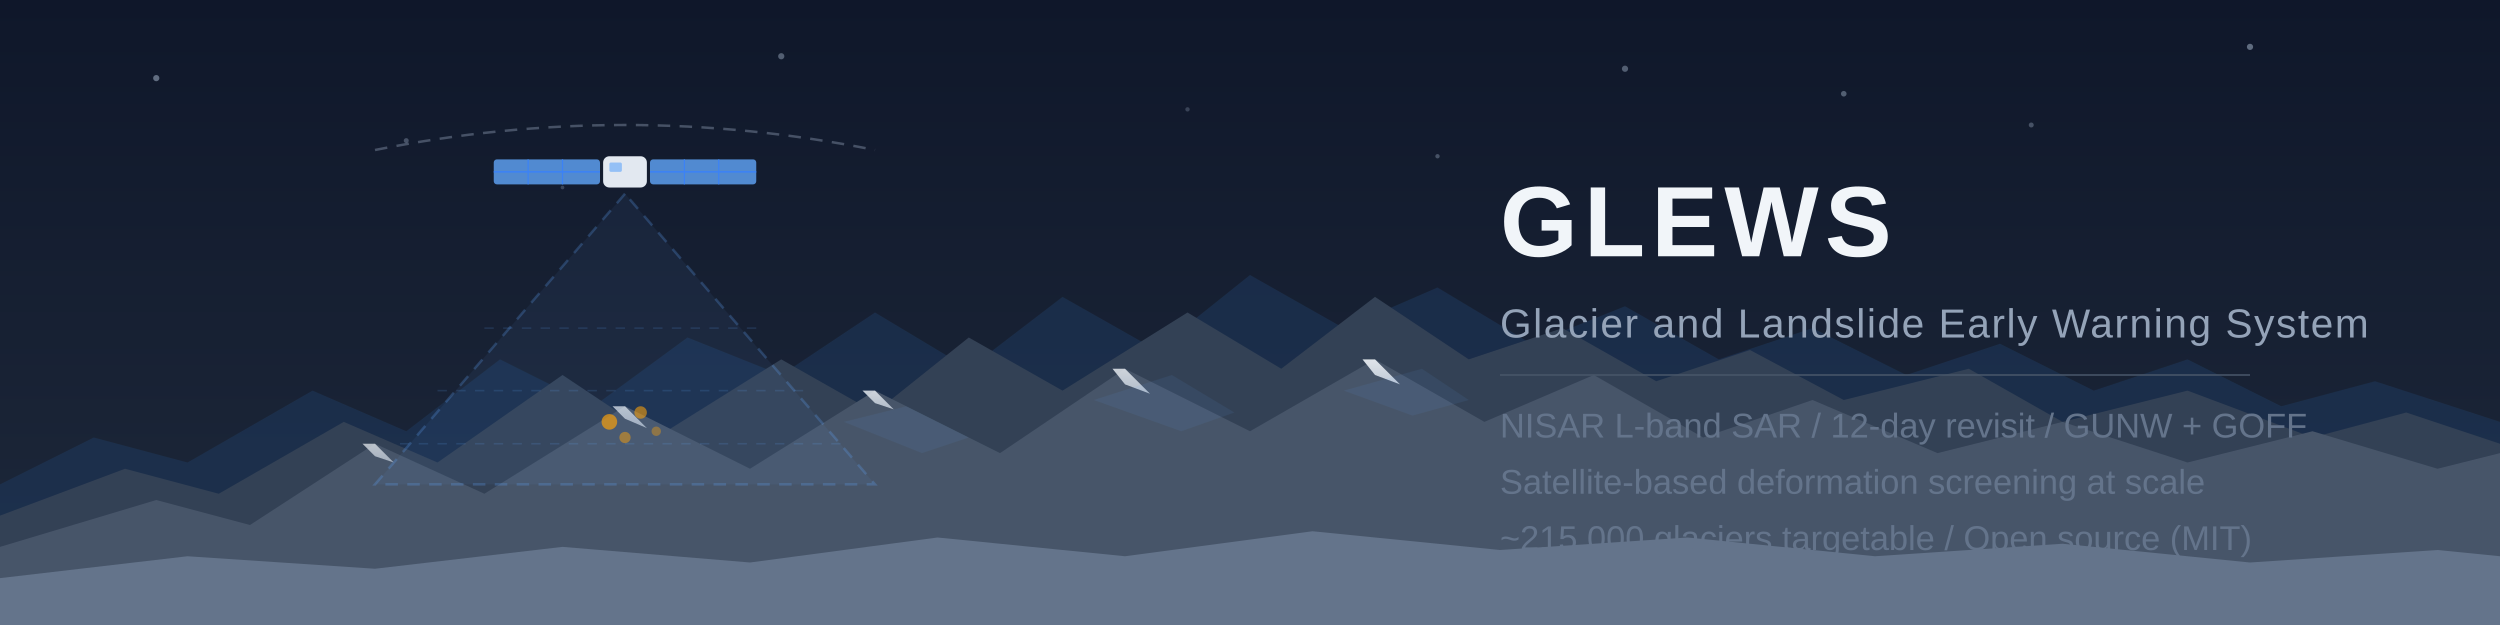
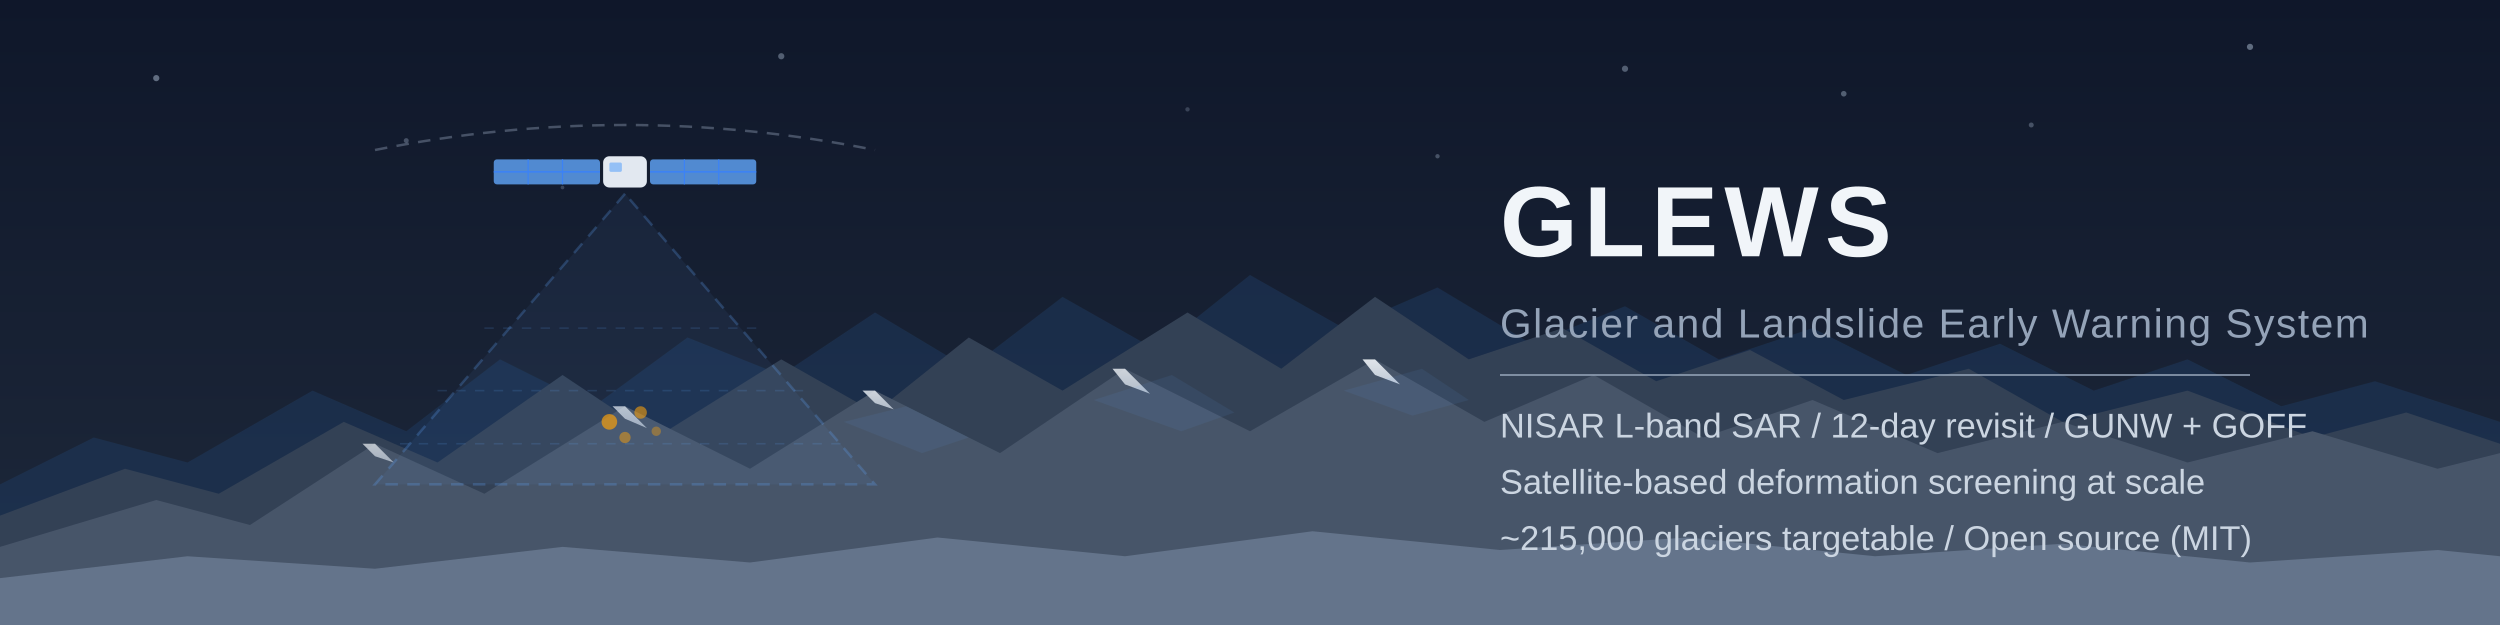
<svg xmlns="http://www.w3.org/2000/svg" viewBox="0 0 800 200" width="800" height="200">
  <defs>
    <linearGradient id="sky" x1="0" y1="0" x2="0" y2="1">
      <stop offset="0%" stop-color="#0f172a" />
      <stop offset="100%" stop-color="#1e293b" />
    </linearGradient>
    <linearGradient id="snow" x1="0" y1="0" x2="0" y2="1">
      <stop offset="0%" stop-color="#f1f5f9" />
      <stop offset="100%" stop-color="#cbd5e1" />
    </linearGradient>
  </defs>
  <rect width="800" height="200" fill="url(#sky)" />
  <circle cx="50" cy="25" r="1" fill="#94a3b8" opacity="0.6" />
  <circle cx="130" cy="45" r="0.8" fill="#94a3b8" opacity="0.4" />
  <circle cx="250" cy="18" r="1" fill="#94a3b8" opacity="0.5" />
  <circle cx="380" cy="35" r="0.7" fill="#94a3b8" opacity="0.3" />
  <circle cx="520" cy="22" r="1" fill="#94a3b8" opacity="0.5" />
  <circle cx="650" cy="40" r="0.8" fill="#94a3b8" opacity="0.4" />
  <circle cx="720" cy="15" r="1" fill="#94a3b8" opacity="0.6" />
  <circle cx="180" cy="60" r="0.6" fill="#94a3b8" opacity="0.3" />
  <circle cx="460" cy="50" r="0.7" fill="#94a3b8" opacity="0.4" />
  <circle cx="590" cy="30" r="0.9" fill="#94a3b8" opacity="0.5" />
  <path d="M0,200 L0,155 L30,140 L60,148 L100,125 L130,138 L160,115 L190,130 L220,108 L250,120 L280,100 L310,118 L340,95 L370,112 L400,88 L430,105 L460,92 L490,110 L520,98 L550,115 L580,105 L610,120 L640,110 L670,125 L700,115 L730,130 L760,122 L800,135 L800,200 Z" fill="#1e3a5f" opacity="0.5" />
  <path d="M0,200 L0,165 L40,150 L70,158 L110,135 L140,148 L180,120 L210,140 L250,115 L280,132 L310,108 L340,125 L380,100 L410,118 L440,95 L470,115 L500,105 L530,122 L560,112 L590,128 L630,118 L660,135 L700,125 L740,140 L770,132 L800,142 L800,200 Z" fill="#334155" />
  <path d="M0,200 L0,175 L50,160 L80,168 L120,142 L155,158 L200,130 L240,150 L280,125 L320,145 L360,118 L400,138 L440,115 L475,135 L510,120 L545,140 L580,128 L620,145 L660,135 L700,148 L740,138 L780,150 L800,145 L800,200 Z" fill="#475569" />
  <path d="M276,125 L280,125 L286,131 L280,129 Z" fill="url(#snow)" opacity="0.8" />
  <path d="M356,118 L360,118 L368,126 L360,123 Z" fill="url(#snow)" opacity="0.8" />
  <path d="M436,115 L440,115 L448,123 L440,120 Z" fill="url(#snow)" opacity="0.9" />
  <path d="M196,130 L200,130 L207,137 L200,134 Z" fill="url(#snow)" opacity="0.7" />
  <path d="M116,142 L120,142 L126,148 L120,146 Z" fill="url(#snow)" opacity="0.7" />
  <path d="M270,135 L290,130 L310,140 L295,145 Z" fill="#60a5fa" opacity="0.08" />
  <path d="M350,128 L375,120 L395,132 L378,138 Z" fill="#60a5fa" opacity="0.08" />
  <path d="M430,125 L455,118 L470,128 L452,133 Z" fill="#60a5fa" opacity="0.08" />
  <path d="M0,200 L0,185 L60,178 L120,182 L180,175 L240,180 L300,172 L360,178 L420,170 L480,176 L540,172 L600,178 L660,174 L720,180 L780,176 L800,178 L800,200 Z" fill="#64748b" />
  <g transform="translate(200,55)">
    <rect x="-42" y="-4" width="34" height="8" rx="1" fill="#60a5fa" opacity="0.8" />
    <line x1="-42" y1="0" x2="-8" y2="0" stroke="#3b82f6" stroke-width="0.5" />
    <line x1="-31" y1="-4" x2="-31" y2="4" stroke="#3b82f6" stroke-width="0.4" />
    <line x1="-20" y1="-4" x2="-20" y2="4" stroke="#3b82f6" stroke-width="0.4" />
    <rect x="-7" y="-5" width="14" height="10" rx="2" fill="#e2e8f0" />
    <rect x="-5" y="-3" width="4" height="3" rx="0.5" fill="#60a5fa" opacity="0.6" />
    <rect x="8" y="-4" width="34" height="8" rx="1" fill="#60a5fa" opacity="0.8" />
    <line x1="8" y1="0" x2="42" y2="0" stroke="#3b82f6" stroke-width="0.5" />
    <line x1="19" y1="-4" x2="19" y2="4" stroke="#3b82f6" stroke-width="0.4" />
    <line x1="30" y1="-4" x2="30" y2="4" stroke="#3b82f6" stroke-width="0.4" />
  </g>
  <path d="M120,48 Q200,32 280,48" fill="none" stroke="#94a3b8" stroke-width="0.8" stroke-dasharray="4,3" opacity="0.4" />
  <path d="M200,62 L120,155 L280,155 Z" fill="#60a5fa" opacity="0.06" />
  <path d="M200,62 L120,155 L280,155 Z" fill="none" stroke="#60a5fa" stroke-width="0.8" stroke-dasharray="4,3" opacity="0.25" />
  <line x1="155" y1="105" x2="245" y2="105" stroke="#60a5fa" stroke-width="0.5" stroke-dasharray="3,3" opacity="0.15" />
  <line x1="140" y1="125" x2="260" y2="125" stroke="#60a5fa" stroke-width="0.5" stroke-dasharray="3,3" opacity="0.15" />
  <line x1="128" y1="142" x2="272" y2="142" stroke="#60a5fa" stroke-width="0.5" stroke-dasharray="3,3" opacity="0.15" />
  <circle cx="195" cy="135" r="2.5" fill="#f59e0b" opacity="0.7" />
  <circle cx="205" cy="132" r="2" fill="#f59e0b" opacity="0.6" />
  <circle cx="200" cy="140" r="1.8" fill="#f59e0b" opacity="0.5" />
  <circle cx="210" cy="138" r="1.5" fill="#f59e0b" opacity="0.4" />
  <text x="480" y="82" font-family="'Segoe UI','Helvetica Neue',Arial,sans-serif" font-size="32" fill="#f1f5f9" font-weight="700" letter-spacing="2">GLEWS</text>
  <text x="480" y="108" font-family="'Segoe UI','Helvetica Neue',Arial,sans-serif" font-size="13" fill="#94a3b8" font-weight="400" letter-spacing="0.5">Glacier and Landslide Early Warning System</text>
-   <line x1="480" y1="120" x2="720" y2="120" stroke="#475569" stroke-width="0.5" />
-   <text x="480" y="140" font-family="'Segoe UI','Helvetica Neue',Arial,sans-serif" font-size="11" fill="#64748b">NISAR L-band SAR  /  12-day revisit  /  GUNW + GOFF</text>
-   <text x="480" y="158" font-family="'Segoe UI','Helvetica Neue',Arial,sans-serif" font-size="11" fill="#64748b">Satellite-based deformation screening at scale</text>
-   <text x="480" y="176" font-family="'Segoe UI','Helvetica Neue',Arial,sans-serif" font-size="11" fill="#64748b">~215,000 glaciers targetable  /  Open source (MIT)</text>
+   <line x1="480" y1="120" x2="720" y2="120" stroke="#94a3b8" stroke-width="0.5" />
+   <text x="480" y="140" font-family="'Segoe UI','Helvetica Neue',Arial,sans-serif" font-size="11" fill="#cbd5e1">NISAR L-band SAR  /  12-day revisit  /  GUNW + GOFF</text>
+   <text x="480" y="158" font-family="'Segoe UI','Helvetica Neue',Arial,sans-serif" font-size="11" fill="#cbd5e1">Satellite-based deformation screening at scale</text>
+   <text x="480" y="176" font-family="'Segoe UI','Helvetica Neue',Arial,sans-serif" font-size="11" fill="#cbd5e1">~215,000 glaciers targetable  /  Open source (MIT)</text>
</svg>
